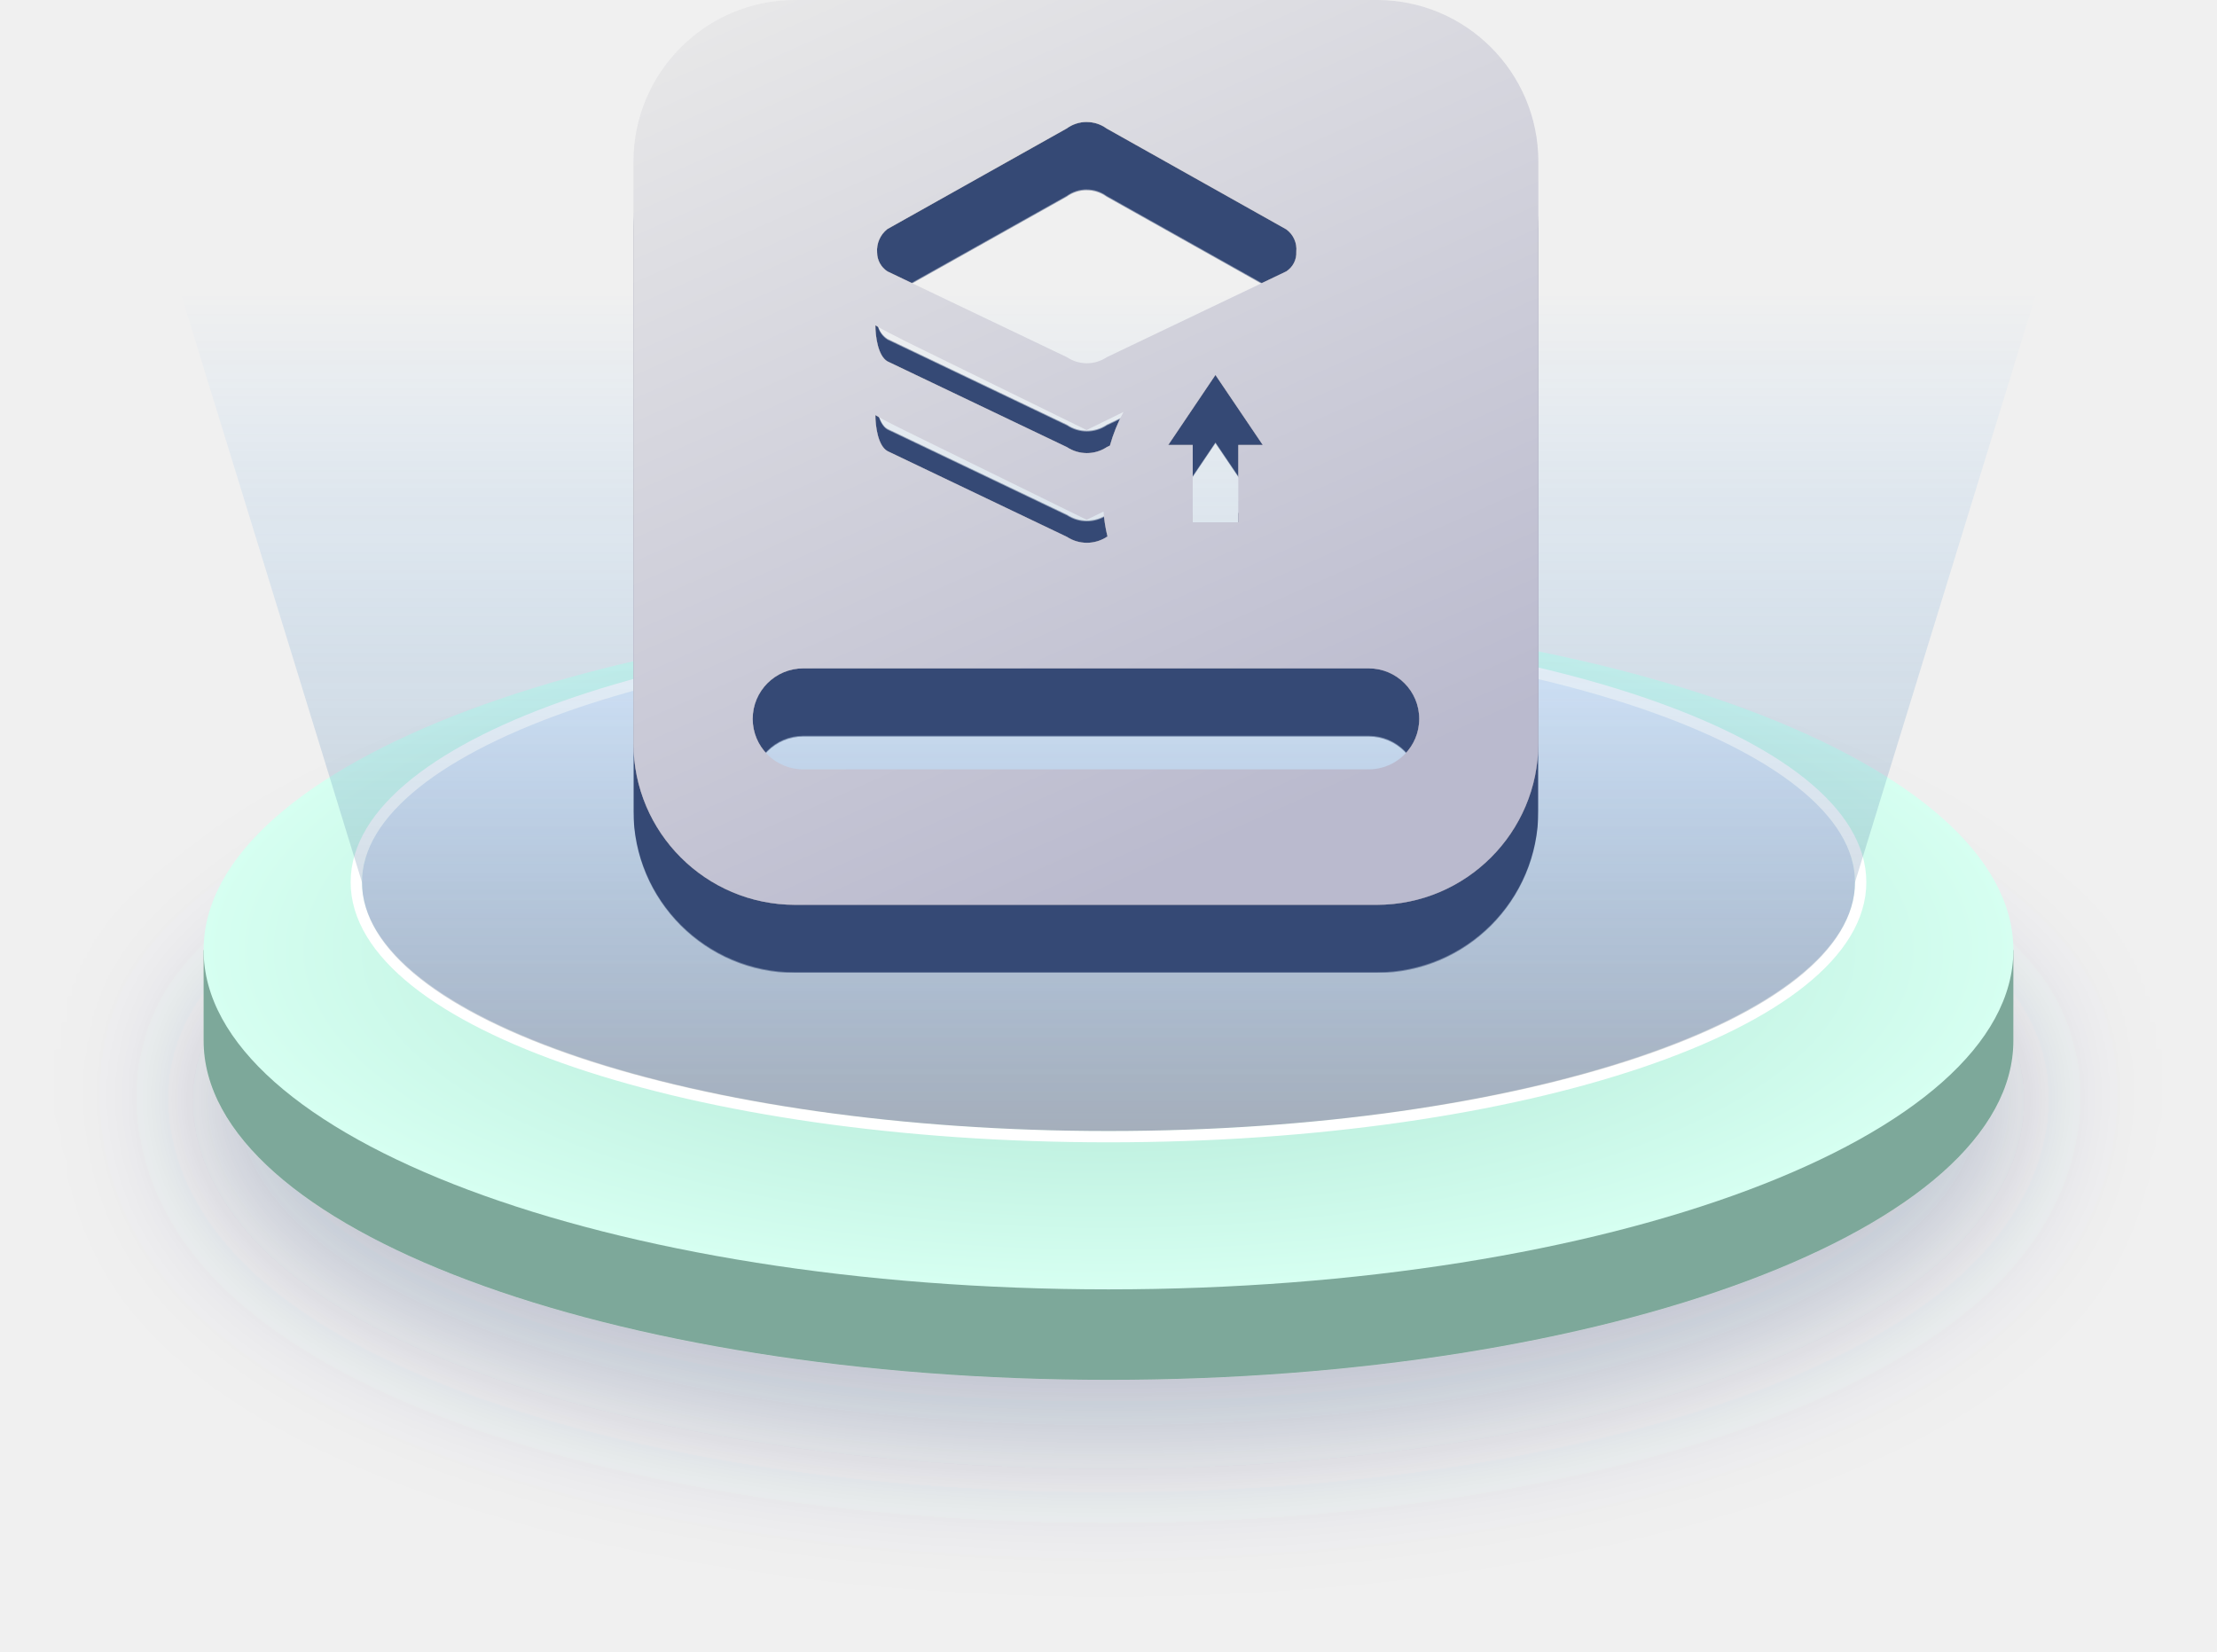
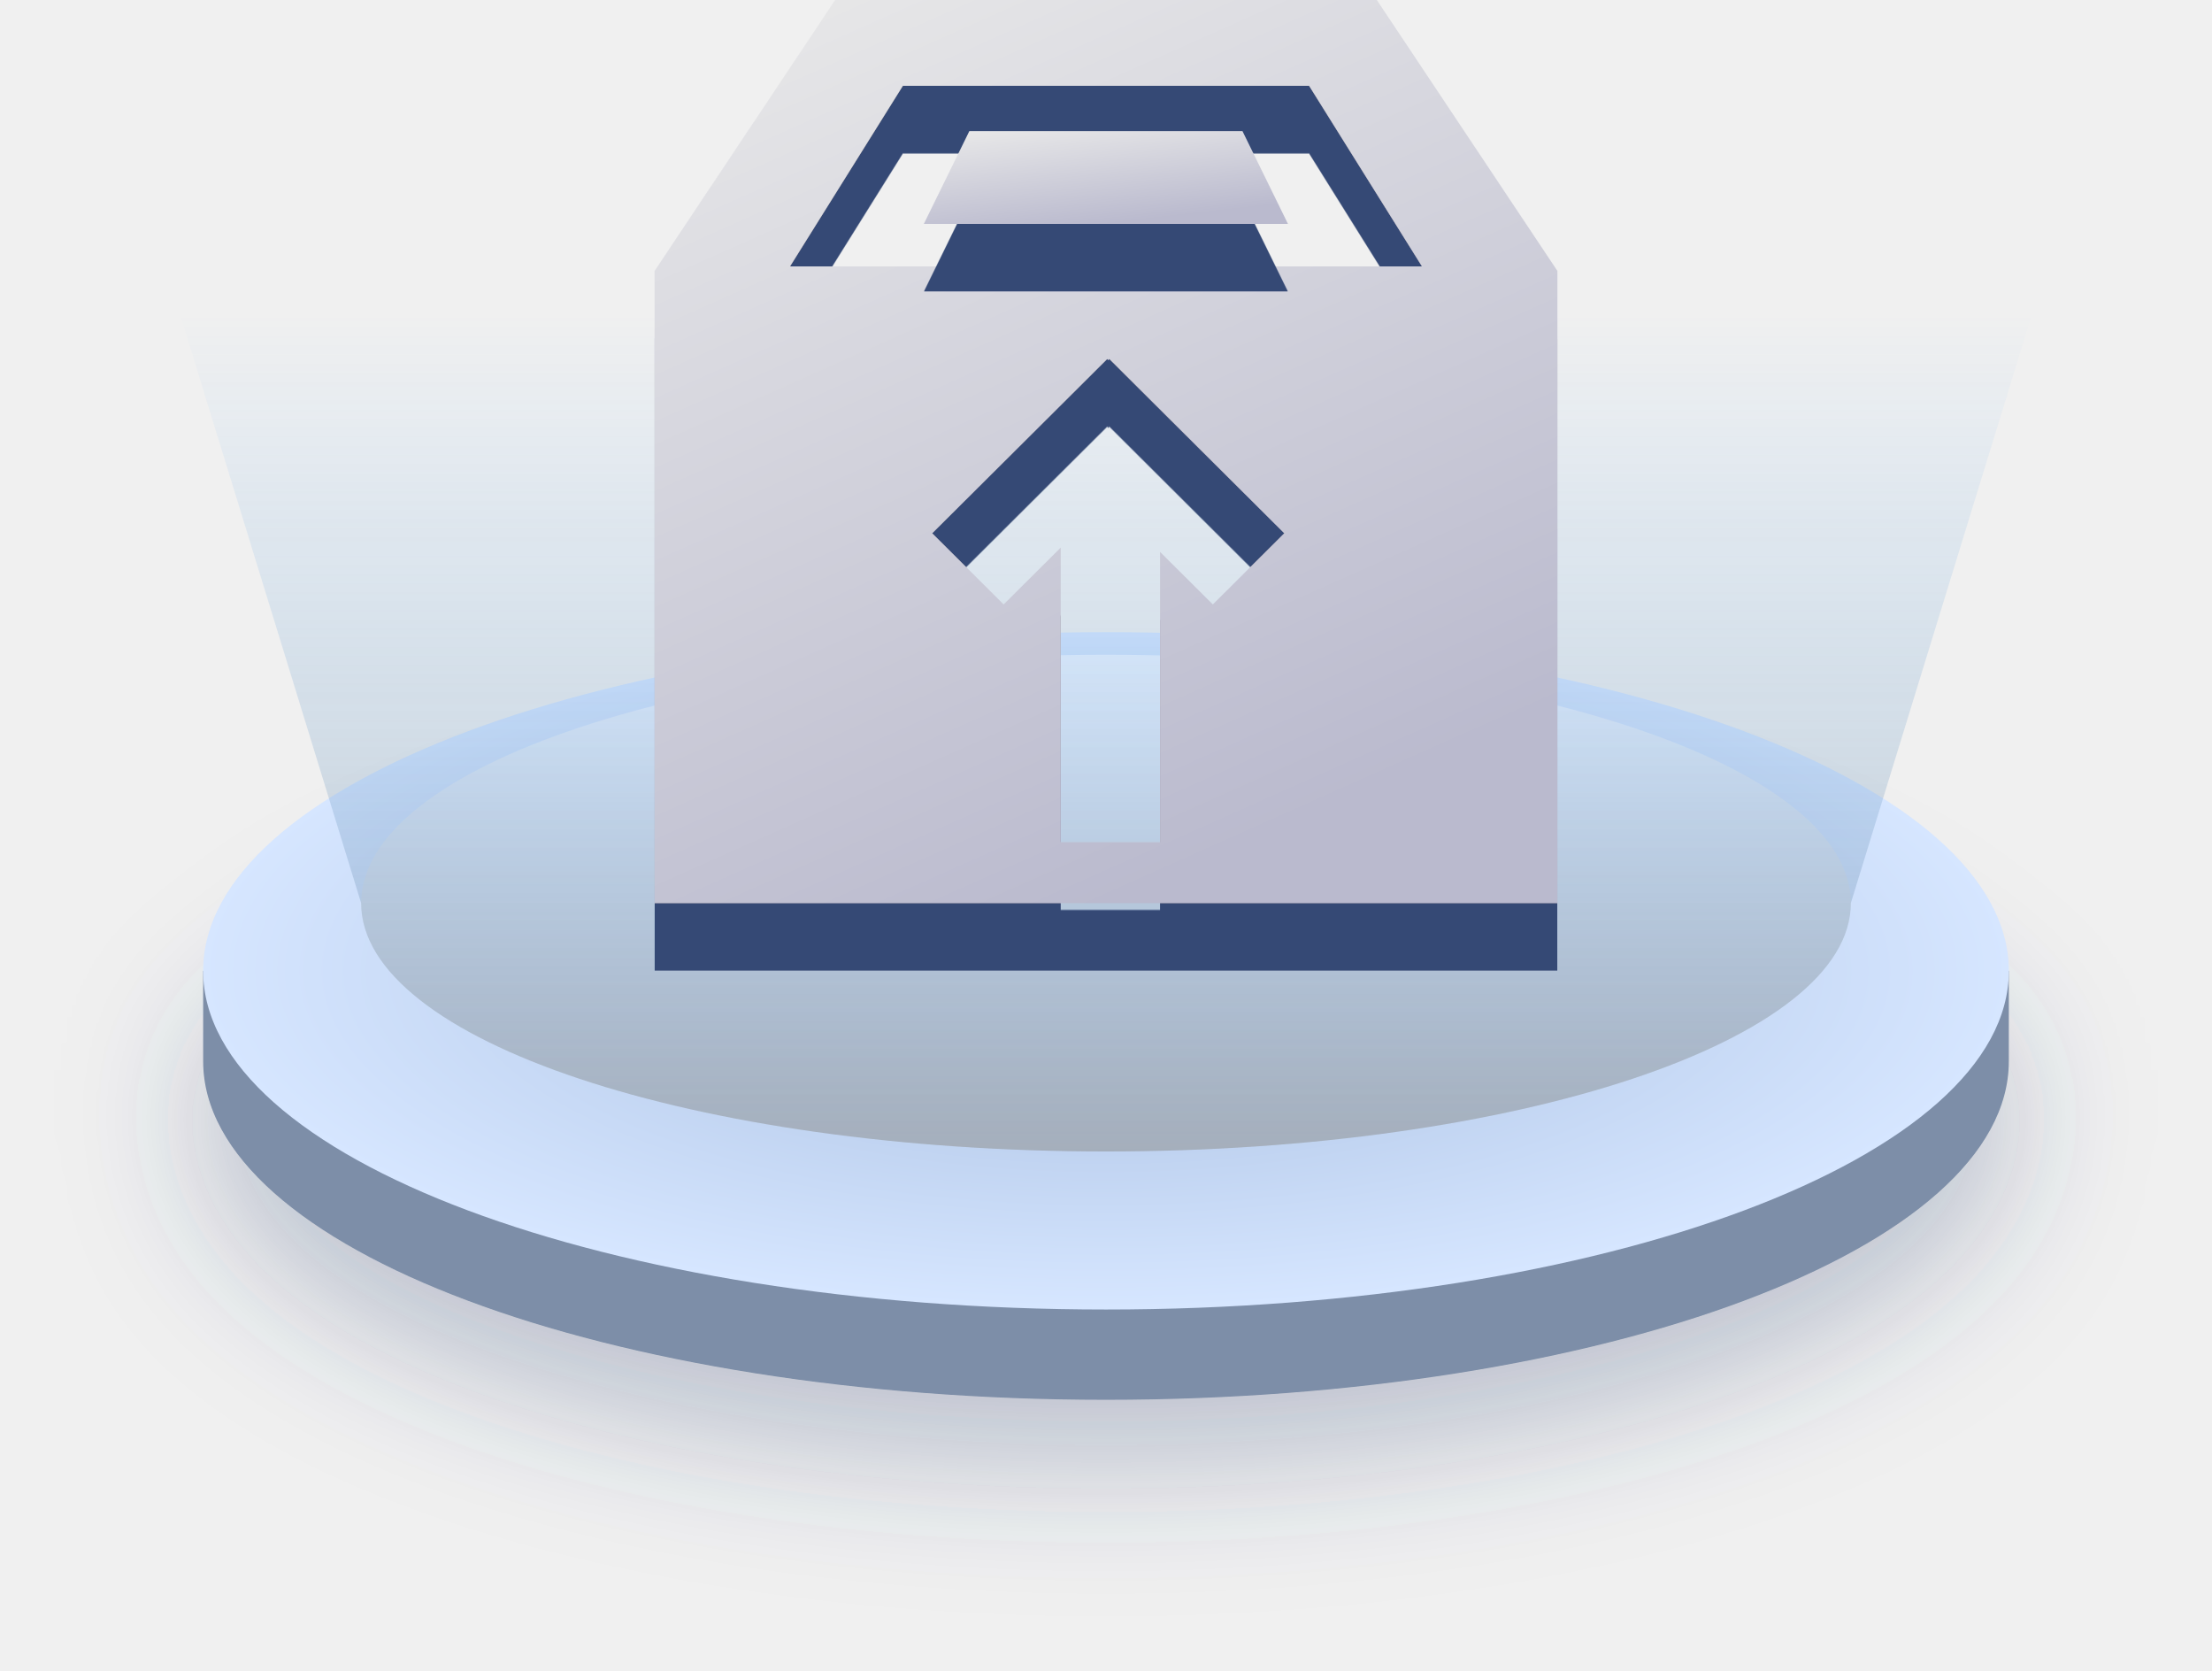
- <svg xmlns="http://www.w3.org/2000/svg" width="98.001" height="72.999" viewBox="0 0 98.001 72.999">
+ <svg xmlns="http://www.w3.org/2000/svg" width="98.001" height="74" viewBox="0 0 98.001 74">
  <defs>
-     <filter id="联合_5" x="0" y="25" width="98.001" height="47.999" filterUnits="userSpaceOnUse">
+     <filter id="联合_5" x="0" y="26.001" width="98.001" height="47.999" filterUnits="userSpaceOnUse">
      <feOffset dy="3" input="SourceAlpha" />
      <feGaussianBlur stdDeviation="3" result="blur" />
      <feFlood flood-color="#344a75" flood-opacity="0.259" />
      <feComposite operator="in" in2="blur" />
      <feComposite in="SourceGraphic" />
    </filter>
    <radialGradient id="radial-gradient" cx="0.5" cy="0.5" r="0.5" gradientUnits="objectBoundingBox">
-       <stop offset="0" stop-color="#a6e0cd" />
-       <stop offset="1" stop-color="#d6fff1" />
+       <stop offset="0" stop-color="#a6bde0" />
+       <stop offset="1" stop-color="#d6e6ff" />
    </radialGradient>
    <linearGradient id="linear-gradient" x1="0.5" x2="0.5" y2="1" gradientUnits="objectBoundingBox">
      <stop offset="0" stop-color="#bccbe0" />
      <stop offset="1" stop-color="#ebf3ff" />
    </linearGradient>
    <linearGradient id="linear-gradient-2" x1="0.5" x2="0.5" y2="1" gradientUnits="objectBoundingBox">
      <stop offset="0" stop-color="#1890ff" stop-opacity="0" />
      <stop offset="1" stop-color="#7b7b7b" stop-opacity="0.361" />
    </linearGradient>
    <linearGradient id="linear-gradient-3" x1="0.071" y1="0.039" x2="0.5" y2="1" gradientUnits="objectBoundingBox">
      <stop offset="0" stop-color="#e7e7e8" />
      <stop offset="1" stop-color="#babace" />
    </linearGradient>
-     <filter id="减去_200" x="28" y="0" width="40" height="43" filterUnits="userSpaceOnUse">
+     <filter id="路径_4422" x="29" y="0" width="40" height="43" filterUnits="userSpaceOnUse">
      <feOffset dy="3" input="SourceAlpha" />
      <feGaussianBlur result="blur-2" />
      <feFlood flood-color="#344a75" />
      <feComposite operator="in" in2="blur-2" />
      <feComposite in="SourceGraphic" />
    </filter>
+     <filter id="路径_4423" x="40.934" y="5.806" width="16.134" height="7.112" filterUnits="userSpaceOnUse">
+       <feOffset dy="3" input="SourceAlpha" />
+       <feGaussianBlur result="blur-3" />
+       <feFlood flood-color="#344a75" />
+       <feComposite operator="in" in2="blur-3" />
+       <feComposite in="SourceGraphic" />
+     </filter>
  </defs>
-   <g id="组_8792" data-name="组 8792" transform="translate(-651 -205.23)">
-     <g transform="matrix(1, 0, 0, 1, 651, 205.23)" filter="url(#联合_5)">
-       <path id="联合_5-2" data-name="联合 5" d="M-9581-2203.771v-4h1.439c4.67-6.341,20.165-11,38.56-11s33.893,4.657,38.563,11H-9501v4c0,8.284-17.909,15-40,15S-9581-2195.487-9581-2203.771Z" transform="translate(9590 2249.77)" fill="#7da89a" />
+   <g id="组_8798" data-name="组 8798" transform="translate(-651 -204.229)">
+     <g transform="matrix(1, 0, 0, 1, 651, 204.23)" filter="url(#联合_5)">
+       <path id="联合_5-2" data-name="联合 5" d="M-9581-2203.771v-4h1.439c4.67-6.341,20.165-11,38.56-11s33.893,4.657,38.563,11H-9501v4c0,8.284-17.909,15-40,15S-9581-2195.487-9581-2203.771Z" transform="translate(9590 2250.77)" fill="#7d8ea8" />
    </g>
    <ellipse id="椭圆_13" data-name="椭圆 13" cx="40" cy="15" rx="40" ry="15" transform="translate(740 262.229) rotate(180)" fill="url(#radial-gradient)" />
-     <g id="椭圆_14" data-name="椭圆 14" transform="translate(733 255.229) rotate(180)" stroke="#fff" stroke-width="0.5" fill="url(#linear-gradient)">
-       <ellipse cx="33" cy="11" rx="33" ry="11" stroke="none" />
-       <ellipse cx="33" cy="11" rx="33.25" ry="11.25" fill="none" />
-     </g>
+     <ellipse id="椭圆_14" data-name="椭圆 14" cx="33" cy="11" rx="33" ry="11" transform="translate(733 255.229) rotate(180)" fill="url(#linear-gradient)" />
    <path id="联合_4" data-name="联合 4" d="M-3980-1119l-8-26h82l-8,26c0,6.075-14.775,11-33,11S-3980-1112.925-3980-1119Z" transform="translate(4647 1363.229)" fill="url(#linear-gradient-2)" />
-     <g transform="matrix(1, 0, 0, 1, 651, 205.23)" filter="url(#减去_200)">
-       <path id="减去_200-2" data-name="减去 200" d="M18350.861,13912h-25.717a7.15,7.15,0,0,1-7.143-7.141v-25.718a7.151,7.151,0,0,1,7.143-7.142h25.717a7.149,7.149,0,0,1,7.141,7.142v25.718A7.149,7.149,0,0,1,18350.861,13912Zm-25.357-10.453a2.232,2.232,0,1,0,0,4.464h25a2.232,2.232,0,1,0,0-4.464Zm3.191-11.2h0c0,.481.111,1.359.535,1.595l7.934,3.792a1.61,1.61,0,0,0,1.76,0l.033-.015a6.61,6.61,0,0,1-.176-1.105l-.746.364-8.09-3.972a1.92,1.92,0,0,0-.2-.1l-.021-.011c-.24-.119-.689-.341-1.033-.547Zm15.033-1.771-2.086,3.095h1.082v3.419h2.014v-3.419h1.082Zm-15.033-2.2h0c0,.48.111,1.358.535,1.6l7.934,3.791a1.6,1.6,0,0,0,1.76,0l.139-.068a7.343,7.343,0,0,1,.6-1.488l-1.631.8-8.09-3.967a1.562,1.562,0,0,0-.187-.1c-.248-.123-.705-.35-1.062-.565Zm9.34-8.984a1.488,1.488,0,0,0-.881.286l-7.934,4.451a1.2,1.2,0,0,0-.449,1.03,1,1,0,0,0,.459.84l7.934,3.792a1.58,1.58,0,0,0,1.76,0l7.934-3.792a.969.969,0,0,0,.445-.872,1.085,1.085,0,0,0-.445-.989l-7.943-4.46A1.482,1.482,0,0,0,18338.035,13877.394Z" transform="translate(-18290 -13872)" fill="url(#linear-gradient-3)" />
+     <g id="组_8818" data-name="组 8818" transform="translate(493.818 18.047)">
+       <g transform="matrix(1, 0, 0, 1, 157.18, 186.18)" filter="url(#路径_4422)">
+         <path id="路径_4422-2" data-name="路径 4422" d="M186.182,198.182l8-12h24l8,12v28h-40Zm11-8.2-5,8h28l-5-8h-18Zm11.391,20.64,2.343,2.331,3.166-3.151-7.751-7.72-.049.049-.046-.049-7.754,7.72,3.166,3.151,2.529-2.517v13.046h4.4v-12.86Z" transform="translate(-157.18 -186.18)" fill="url(#linear-gradient-3)" />
+       </g>
+       <g transform="matrix(1, 0, 0, 1, 157.18, 186.18)" filter="url(#路径_4423)">
+         <path id="路径_4423-2" data-name="路径 4423" d="M383.178,278.528h12.1l2.017,4.112H381.161Z" transform="translate(-340.23 -272.72)" fill="url(#linear-gradient-3)" />
+       </g>
    </g>
  </g>
</svg>
